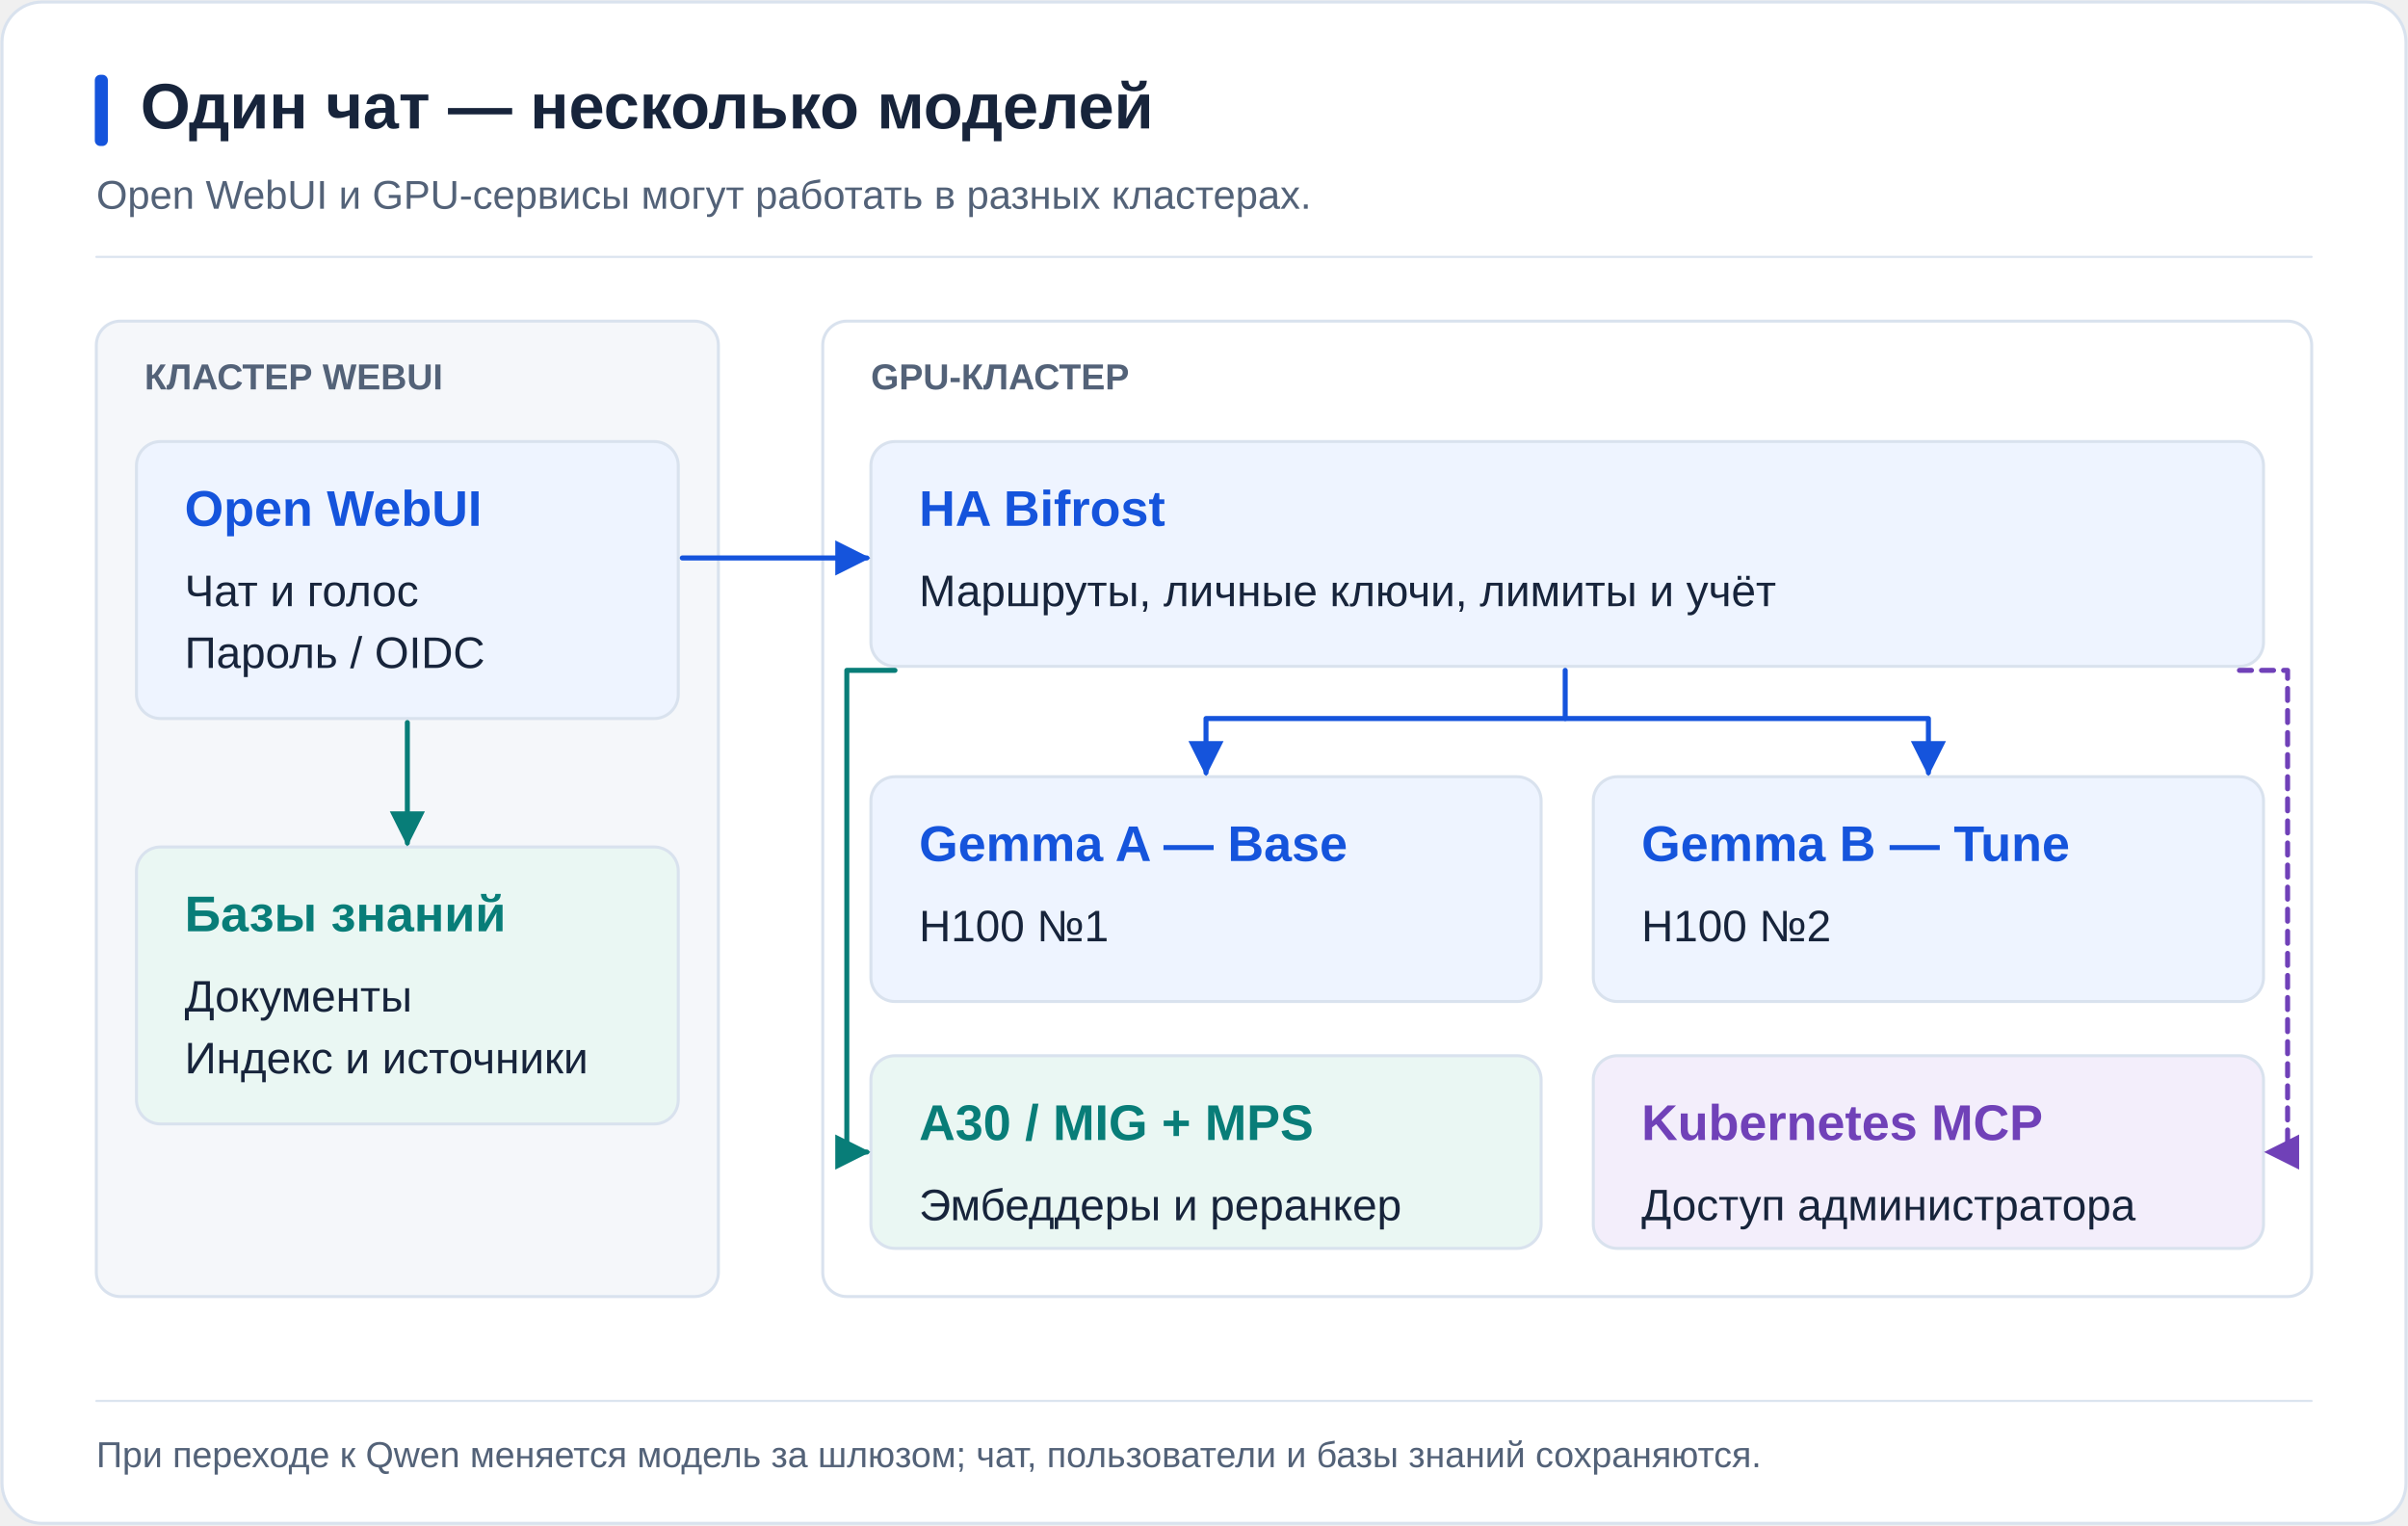
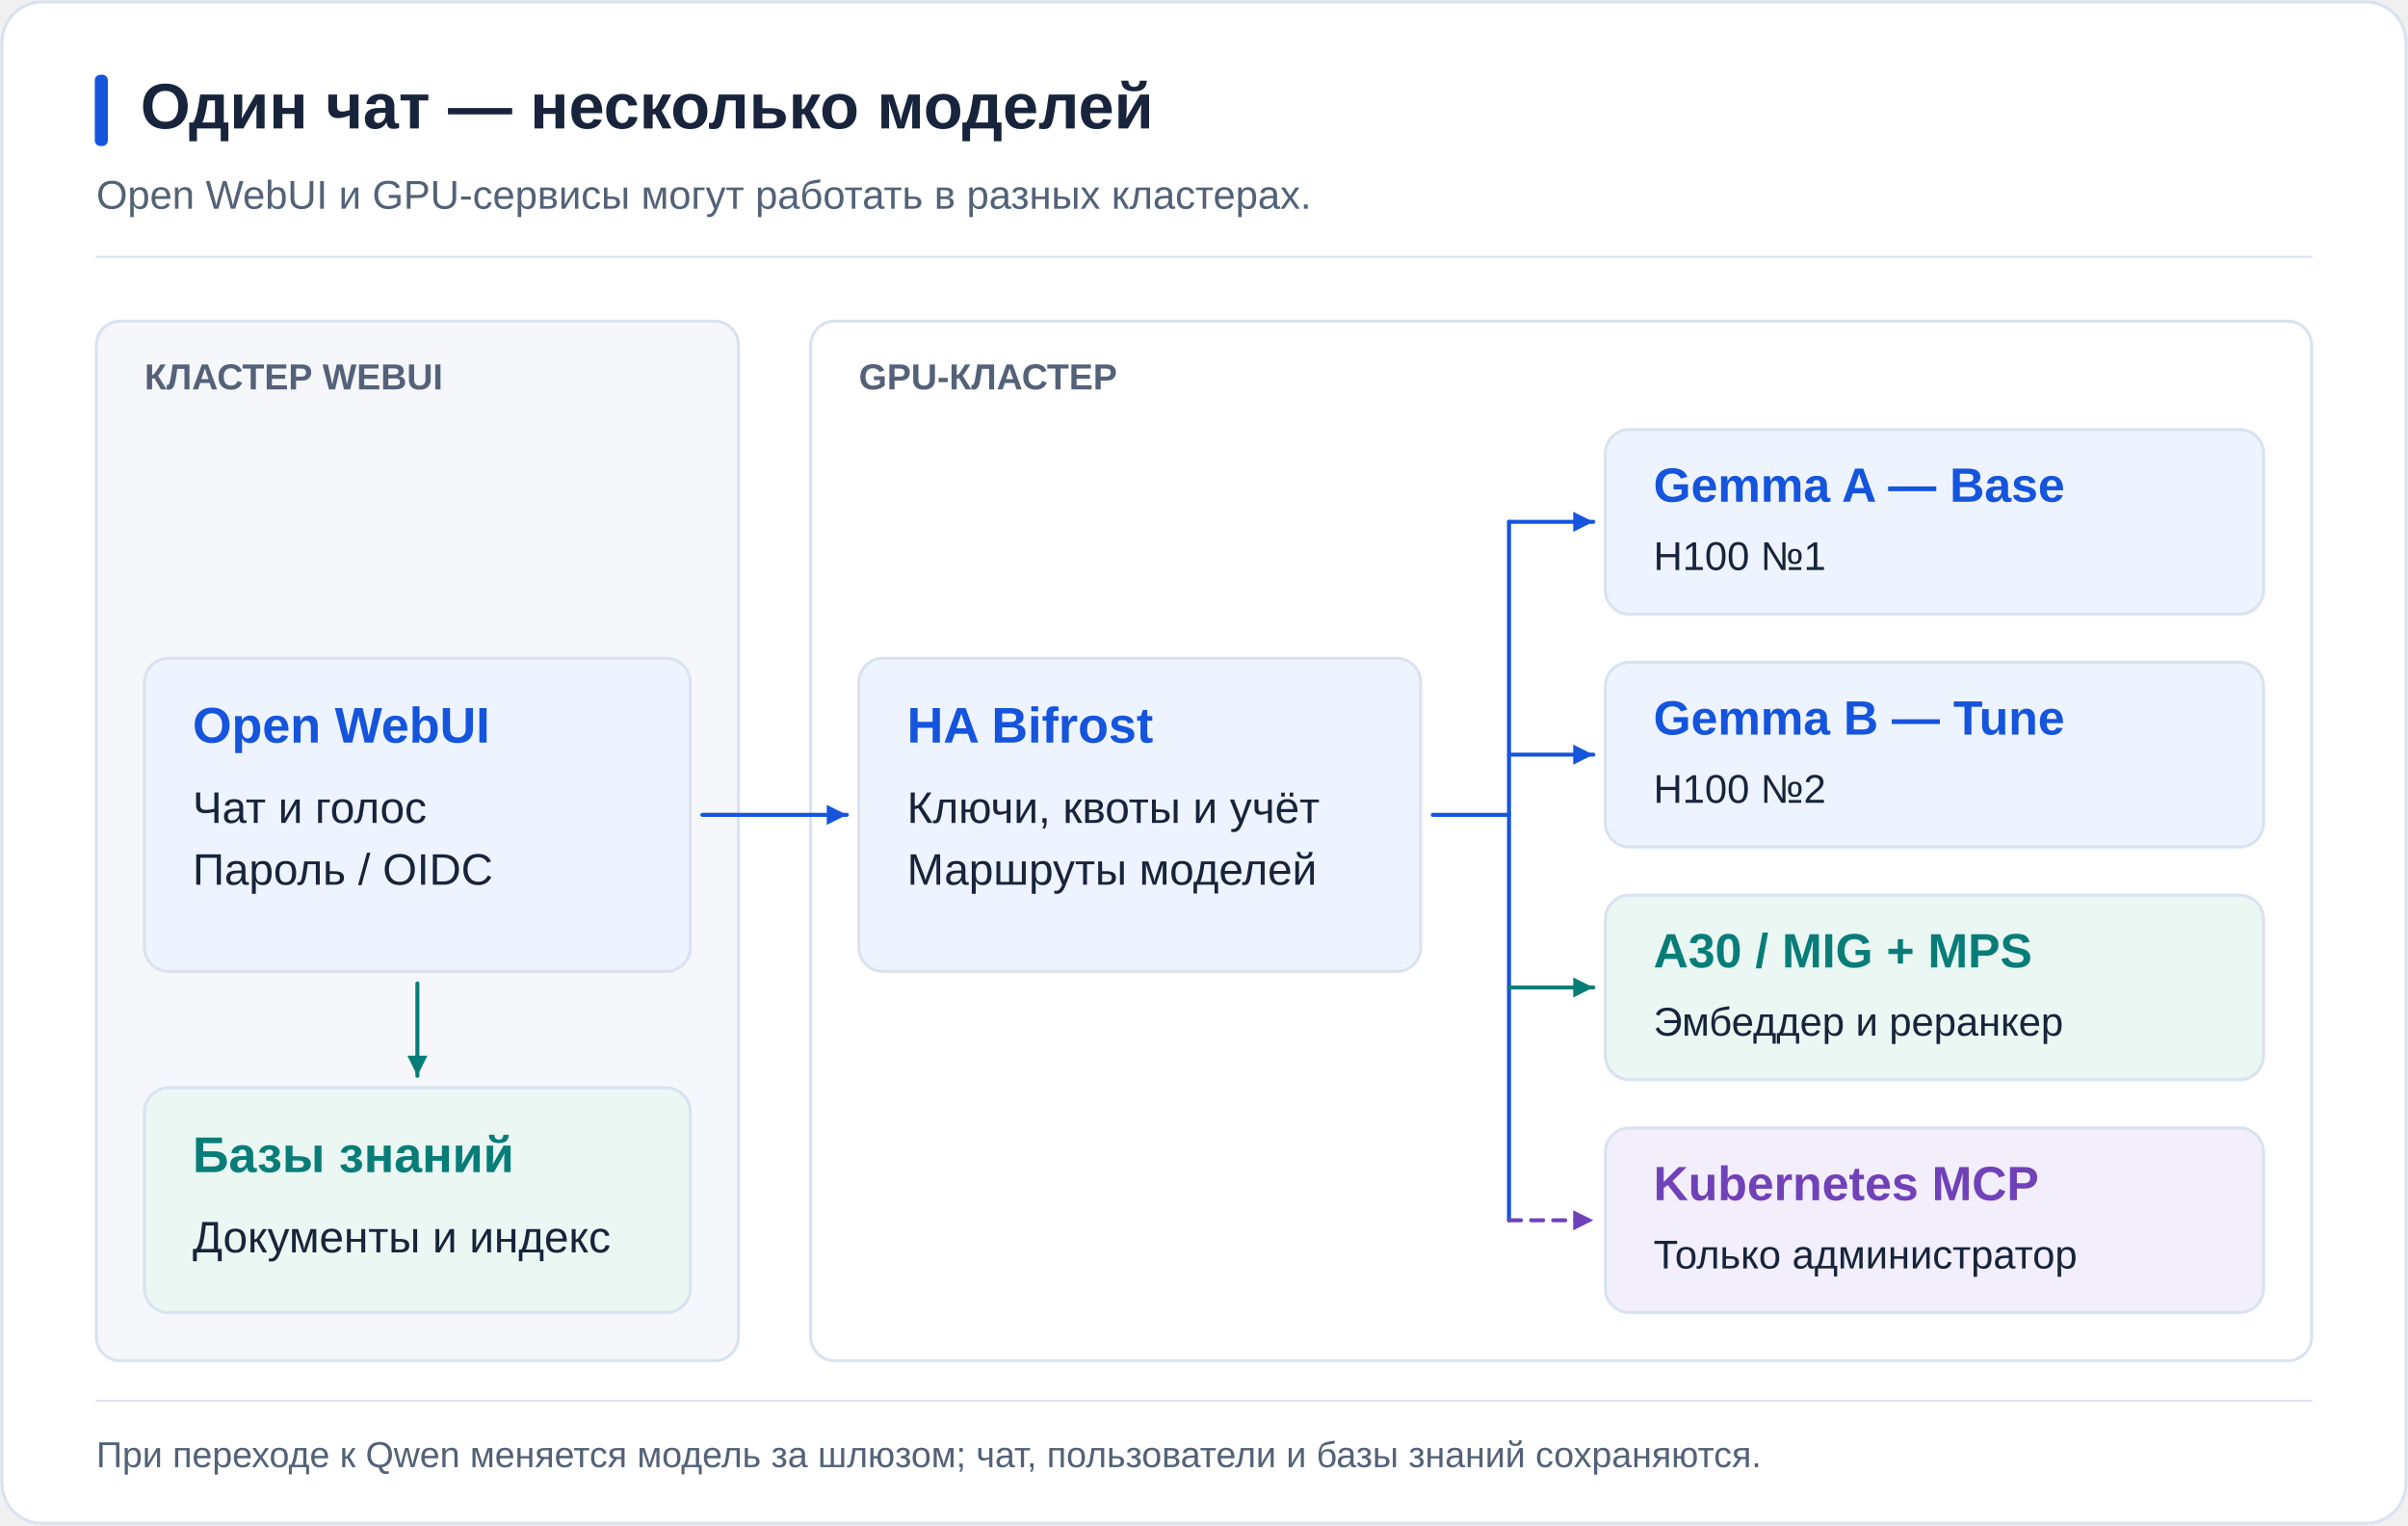
<svg xmlns="http://www.w3.org/2000/svg" width="1200" height="760" viewBox="0 0 1200 760" role="img" aria-labelledby="title desc" data-design="hardfest-v2">
  <defs>
-     <marker id="arrow" viewBox="0 0 10 10" refX="9" refY="5" markerWidth="7" markerHeight="7" orient="auto-start-reverse">
-       <path d="M0 0 10 5 0 10Z" fill="context-stroke" />
+     <marker id="arrow-1554dc" viewBox="0 0 10 10" refX="10" refY="5" markerWidth="10" markerHeight="10" markerUnits="userSpaceOnUse" orient="auto">
+       <path d="M0 0 L10 5 L0 10 Z" fill="#1554dc" />
+     </marker>
+     <marker id="arrow-087d78" viewBox="0 0 10 10" refX="10" refY="5" markerWidth="10" markerHeight="10" markerUnits="userSpaceOnUse" orient="auto">
+       <path d="M0 0 L10 5 L0 10 Z" fill="#087d78" />
+     </marker>
+     <marker id="arrow-7041b8" viewBox="0 0 10 10" refX="10" refY="5" markerWidth="10" markerHeight="10" markerUnits="userSpaceOnUse" orient="auto">
+       <path d="M0 0 L10 5 L0 10 Z" fill="#7041b8" />
+     </marker>
+     <marker id="arrow-536278" viewBox="0 0 10 10" refX="10" refY="5" markerWidth="10" markerHeight="10" markerUnits="userSpaceOnUse" orient="auto">
+       <path d="M0 0 L10 5 L0 10 Z" fill="#536278" />
    </marker>
  </defs>
  <style>text{font-family:Arial,Helvetica,sans-serif;font-variant-numeric:tabular-nums}</style>
  <rect x="1" y="1" width="1198" height="758" rx="20" fill="#ffffff" stroke="#d9e2ee" stroke-width="1.5" />
  <rect x="48" y="38" width="5" height="34" rx="2" fill="#1554dc" stroke="#1554dc" stroke-width="1.5" />
  <text x="70" y="64" font-size="32" fill="#17243b" text-anchor="start" font-weight="700" data-max-width="1082">
    <tspan x="70" dy="0">Один чат — несколько моделей</tspan>
  </text>
  <text x="48" y="104" font-size="20" fill="#536278" text-anchor="start" data-max-width="1104">
    <tspan x="48" dy="0">Open WebUI и GPU-сервисы могут работать в разных кластерах.</tspan>
  </text>
  <path d="M48 128 H1152" fill="none" stroke="#d9e2ee" stroke-width="1" stroke-linejoin="round" stroke-linecap="round" />
-   <rect x="48" y="160" width="310" height="486" rx="12" fill="#f5f7fa" stroke="#d9e2ee" stroke-width="1.5" />
-   <rect x="410" y="160" width="742" height="486" rx="12" fill="#ffffff" stroke="#d9e2ee" stroke-width="1.5" />
+   <rect x="48" y="160" width="320" height="518" rx="12" fill="#f5f7fa" stroke="#d9e2ee" stroke-width="1.5" />
+   <rect x="404" y="160" width="748" height="518" rx="12" fill="#ffffff" stroke="#d9e2ee" stroke-width="1.5" />
  <text x="72" y="194" font-size="18" fill="#536278" text-anchor="start" font-weight="700">
    <tspan x="72" dy="0">КЛАСТЕР WEBUI</tspan>
  </text>
-   <text x="434" y="194" font-size="18" fill="#536278" text-anchor="start" font-weight="700">
-     <tspan x="434" dy="0">GPU-КЛАСТЕР</tspan>
+   <text x="428" y="194" font-size="18" fill="#536278" text-anchor="start" font-weight="700">
+     <tspan x="428" dy="0">GPU-КЛАСТЕР</tspan>
  </text>
-   <rect x="68" y="220" width="270" height="138" rx="12" fill="#eef4ff" stroke="#d9e2ee" stroke-width="1.5" />
-   <text x="92" y="262" font-size="25" fill="#1554dc" text-anchor="start" font-weight="700" data-max-width="222">
-     <tspan x="92" dy="0">Open WebUI</tspan>
+   <rect x="72" y="328" width="272" height="156" rx="12" fill="#eef4ff" stroke="#d9e2ee" stroke-width="1.5" data-node="true" />
+   <text x="96" y="370" font-size="25" fill="#1554dc" text-anchor="start" font-weight="700" data-max-width="224">
+     <tspan x="96" dy="0">Open WebUI</tspan>
  </text>
-   <text x="92" y="302" font-size="22" fill="#17243b" text-anchor="start" data-max-width="222">
-     <tspan x="92" dy="0">Чат и голос</tspan>
-     <tspan x="92" dy="30.8">Пароль / OIDC</tspan>
+   <text x="96" y="410" font-size="22" fill="#17243b" text-anchor="start" data-max-width="224">
+     <tspan x="96" dy="0">Чат и голос</tspan>
+     <tspan x="96" dy="30.8">Пароль / OIDC</tspan>
  </text>
-   <rect x="68" y="422" width="270" height="138" rx="12" fill="#eaf7f3" stroke="#d9e2ee" stroke-width="1.5" />
-   <text x="92" y="464" font-size="25" fill="#087d78" text-anchor="start" font-weight="700" data-max-width="222">
-     <tspan x="92" dy="0">Базы знаний</tspan>
+   <rect x="72" y="542" width="272" height="112" rx="12" fill="#eaf7f3" stroke="#d9e2ee" stroke-width="1.5" data-node="true" />
+   <text x="96" y="584" font-size="25" fill="#087d78" text-anchor="start" font-weight="700" data-max-width="224">
+     <tspan x="96" dy="0">Базы знаний</tspan>
  </text>
-   <text x="92" y="504" font-size="22" fill="#17243b" text-anchor="start" data-max-width="222">
-     <tspan x="92" dy="0">Документы</tspan>
-     <tspan x="92" dy="30.8">Индекс и источники</tspan>
+   <text x="96" y="624" font-size="22" fill="#17243b" text-anchor="start" data-max-width="224">
+     <tspan x="96" dy="0">Документы и индекс</tspan>
  </text>
-   <path d="M203 360 V420" fill="none" stroke="#087d78" stroke-width="2.5" stroke-linejoin="round" stroke-linecap="round" marker-end="url(#arrow)" />
-   <rect x="434" y="220" width="694" height="112" rx="12" fill="#eef4ff" stroke="#d9e2ee" stroke-width="1.5" />
-   <text x="458" y="262" font-size="25" fill="#1554dc" text-anchor="start" font-weight="700" data-max-width="646">
-     <tspan x="458" dy="0">HA Bifrost</tspan>
+   <rect x="428" y="328" width="280" height="156" rx="12" fill="#eef4ff" stroke="#d9e2ee" stroke-width="1.5" data-node="true" />
+   <text x="452" y="370" font-size="25" fill="#1554dc" text-anchor="start" font-weight="700" data-max-width="232">
+     <tspan x="452" dy="0">HA Bifrost</tspan>
  </text>
-   <text x="458" y="302" font-size="22" fill="#17243b" text-anchor="start" data-max-width="646">
-     <tspan x="458" dy="0">Маршруты, личные ключи, лимиты и учёт</tspan>
+   <text x="452" y="410" font-size="22" fill="#17243b" text-anchor="start" data-max-width="232">
+     <tspan x="452" dy="0">Ключи, квоты и учёт</tspan>
+     <tspan x="452" dy="30.8">Маршруты моделей</tspan>
  </text>
-   <path d="M340 278 H432" fill="none" stroke="#1554dc" stroke-width="2.5" stroke-linejoin="round" stroke-linecap="round" marker-end="url(#arrow)" />
-   <rect x="434" y="387" width="334" height="112" rx="12" fill="#eef4ff" stroke="#d9e2ee" stroke-width="1.5" />
-   <text x="458" y="429" font-size="25" fill="#1554dc" text-anchor="start" font-weight="700" data-max-width="286">
-     <tspan x="458" dy="0">Gemma A — Base</tspan>
+   <path d="M208.0 490 L208.0 536" fill="none" stroke="#087d78" stroke-width="2" stroke-linejoin="round" stroke-linecap="round" marker-end="url(#arrow-087d78)" data-connector="true" />
+   <path d="M350 406.0 L422 406.0" fill="none" stroke="#1554dc" stroke-width="2" stroke-linejoin="round" stroke-linecap="round" marker-end="url(#arrow-1554dc)" data-connector="true" />
+   <rect x="800" y="214" width="328" height="92" rx="12" fill="#eef4ff" stroke="#d9e2ee" stroke-width="1.5" data-node="true" />
+   <text x="824" y="250" font-size="24" fill="#1554dc" text-anchor="start" font-weight="700" data-max-width="280">
+     <tspan x="824" dy="0">Gemma A — Base</tspan>
  </text>
-   <text x="458" y="469" font-size="22" fill="#17243b" text-anchor="start" data-max-width="286">
-     <tspan x="458" dy="0">H100 №1</tspan>
+   <text x="824" y="284" font-size="20" fill="#17243b" text-anchor="start" data-max-width="280">
+     <tspan x="824" dy="0">H100 №1</tspan>
  </text>
-   <rect x="794" y="387" width="334" height="112" rx="12" fill="#eef4ff" stroke="#d9e2ee" stroke-width="1.5" />
-   <text x="818" y="429" font-size="25" fill="#1554dc" text-anchor="start" font-weight="700" data-max-width="286">
-     <tspan x="818" dy="0">Gemma B — Tune</tspan>
+   <rect x="800" y="330" width="328" height="92" rx="12" fill="#eef4ff" stroke="#d9e2ee" stroke-width="1.5" data-node="true" />
+   <text x="824" y="366" font-size="24" fill="#1554dc" text-anchor="start" font-weight="700" data-max-width="280">
+     <tspan x="824" dy="0">Gemma B — Tune</tspan>
  </text>
-   <text x="818" y="469" font-size="22" fill="#17243b" text-anchor="start" data-max-width="286">
-     <tspan x="818" dy="0">H100 №2</tspan>
+   <text x="824" y="400" font-size="20" fill="#17243b" text-anchor="start" data-max-width="280">
+     <tspan x="824" dy="0">H100 №2</tspan>
  </text>
-   <path d="M780 334 V358 H601 V385" fill="none" stroke="#1554dc" stroke-width="2.5" stroke-linejoin="round" stroke-linecap="round" marker-end="url(#arrow)" />
-   <path d="M780 358 H961 V385" fill="none" stroke="#1554dc" stroke-width="2.5" stroke-linejoin="round" stroke-linecap="round" marker-end="url(#arrow)" />
-   <rect x="434" y="526" width="334" height="96" rx="12" fill="#eaf7f3" stroke="#d9e2ee" stroke-width="1.5" />
-   <text x="458" y="568" font-size="25" fill="#087d78" text-anchor="start" font-weight="700" data-max-width="286">
-     <tspan x="458" dy="0">A30 / MIG + MPS</tspan>
+   <rect x="800" y="446" width="328" height="92" rx="12" fill="#eaf7f3" stroke="#d9e2ee" stroke-width="1.5" data-node="true" />
+   <text x="824" y="482" font-size="24" fill="#087d78" text-anchor="start" font-weight="700" data-max-width="280">
+     <tspan x="824" dy="0">A30 / MIG + MPS</tspan>
  </text>
-   <text x="458" y="608" font-size="22" fill="#17243b" text-anchor="start" data-max-width="286">
-     <tspan x="458" dy="0">Эмбеддеры и реранкер</tspan>
+   <text x="824" y="516" font-size="20" fill="#17243b" text-anchor="start" data-max-width="280">
+     <tspan x="824" dy="0">Эмбеддер и реранкер</tspan>
  </text>
-   <rect x="794" y="526" width="334" height="96" rx="12" fill="#f3eefb" stroke="#d9e2ee" stroke-width="1.5" />
-   <text x="818" y="568" font-size="25" fill="#7041b8" text-anchor="start" font-weight="700" data-max-width="286">
-     <tspan x="818" dy="0">Kubernetes MCP</tspan>
+   <rect x="800" y="562" width="328" height="92" rx="12" fill="#f3eefb" stroke="#d9e2ee" stroke-width="1.5" data-node="true" />
+   <text x="824" y="598" font-size="24" fill="#7041b8" text-anchor="start" font-weight="700" data-max-width="280">
+     <tspan x="824" dy="0">Kubernetes MCP</tspan>
  </text>
-   <text x="818" y="608" font-size="22" fill="#17243b" text-anchor="start" data-max-width="286">
-     <tspan x="818" dy="0">Доступ администратора</tspan>
+   <text x="824" y="632" font-size="20" fill="#17243b" text-anchor="start" data-max-width="280">
+     <tspan x="824" dy="0">Только администратор</tspan>
  </text>
-   <path d="M446 334 H422 V574 H432" fill="none" stroke="#087d78" stroke-width="2.5" stroke-linejoin="round" stroke-linecap="round" marker-end="url(#arrow)" />
-   <path d="M1116 334 H1140 V574 H1130" fill="none" stroke="#7041b8" stroke-width="2.5" stroke-linejoin="round" stroke-linecap="round" marker-end="url(#arrow)" stroke-dasharray="6 5" />
+   <path d="M714 406.0 L752 406" fill="none" stroke="#1554dc" stroke-width="2" stroke-linejoin="round" stroke-linecap="round" data-connector="true" />
+   <path d="M752 260 L752 608" fill="none" stroke="#1554dc" stroke-width="2" stroke-linejoin="round" stroke-linecap="round" data-connector="true" />
+   <path d="M752 260.0 L794 260.0" fill="none" stroke="#1554dc" stroke-width="2" stroke-linejoin="round" stroke-linecap="round" marker-end="url(#arrow-1554dc)" data-connector="true" />
+   <path d="M752 376.0 L794 376.0" fill="none" stroke="#1554dc" stroke-width="2" stroke-linejoin="round" stroke-linecap="round" marker-end="url(#arrow-1554dc)" data-connector="true" />
+   <path d="M752 492.0 L794 492.0" fill="none" stroke="#087d78" stroke-width="2" stroke-linejoin="round" stroke-linecap="round" marker-end="url(#arrow-087d78)" data-connector="true" />
+   <path d="M752 608.0 L794 608.0" fill="none" stroke="#7041b8" stroke-width="2" stroke-linejoin="round" stroke-linecap="round" marker-end="url(#arrow-7041b8)" stroke-dasharray="6 5" data-connector="true" />
  <path d="M48 698 H1152" fill="none" stroke="#d9e2ee" stroke-width="1" stroke-linejoin="round" stroke-linecap="round" />
  <text x="48" y="731" font-size="18" fill="#536278" text-anchor="start" data-max-width="1104">
    <tspan x="48" dy="0">При переходе к Qwen меняется модель за шлюзом; чат, пользователи и базы знаний сохраняются.</tspan>
  </text>
</svg>
